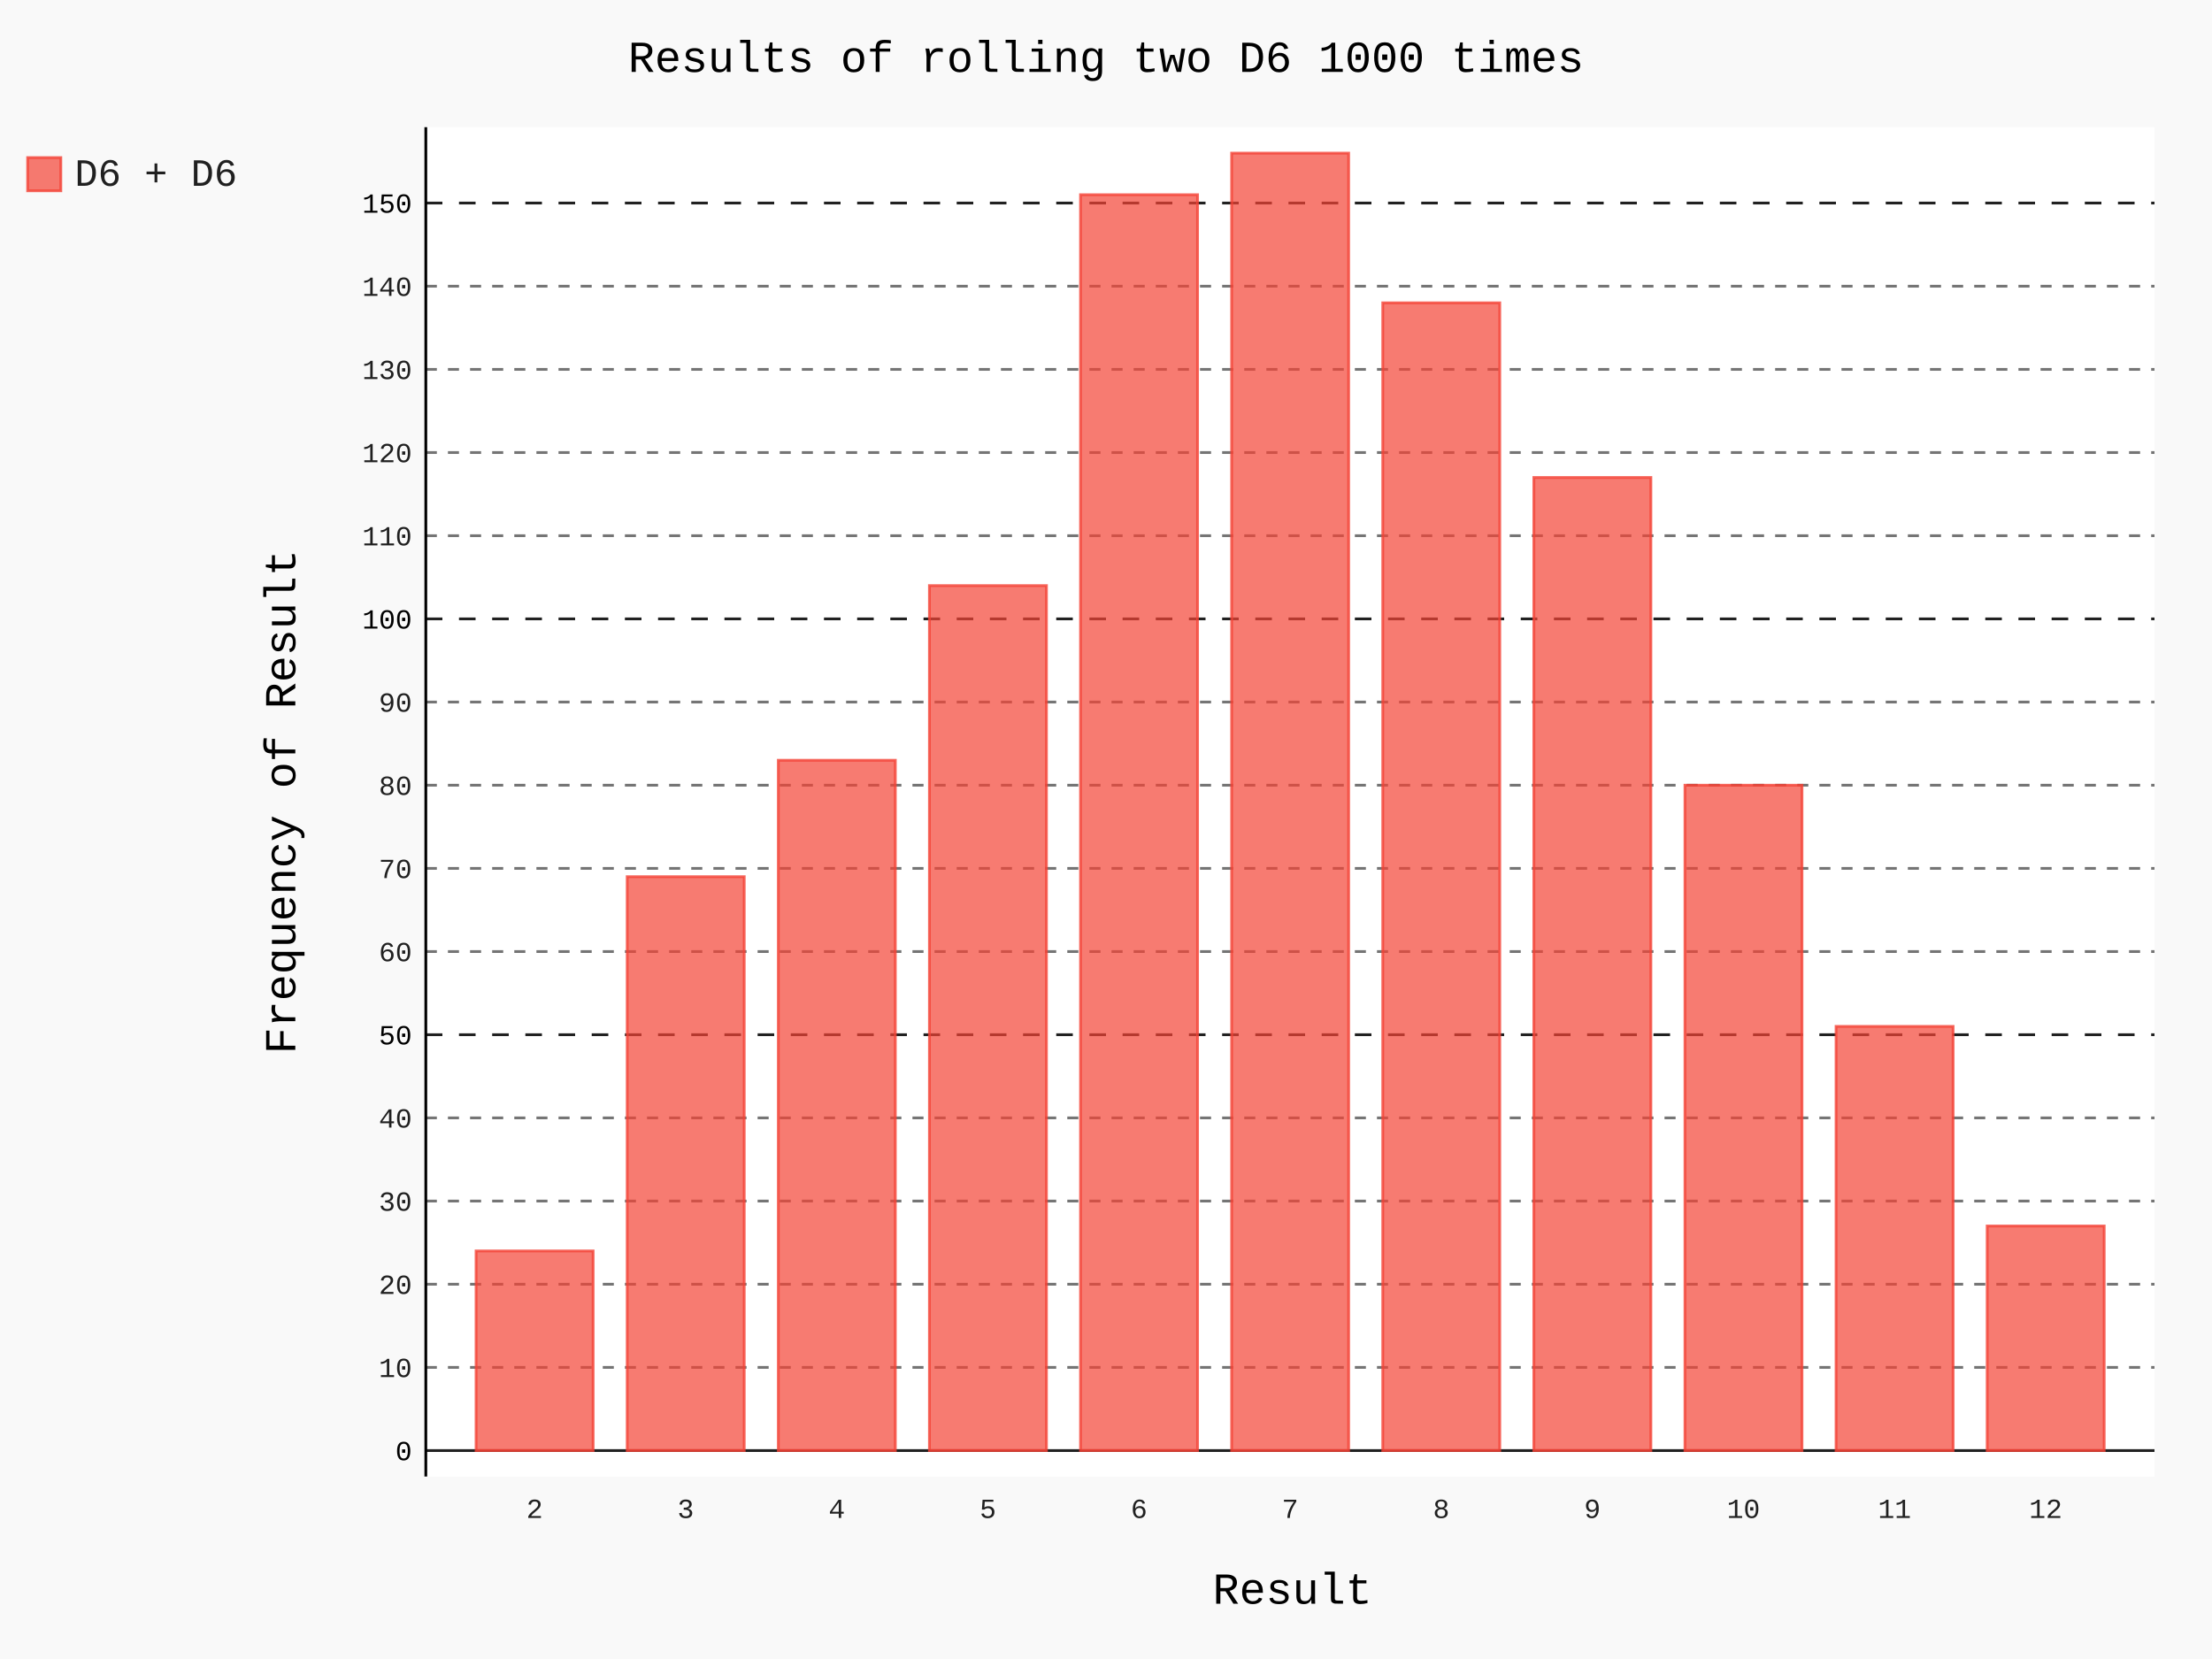
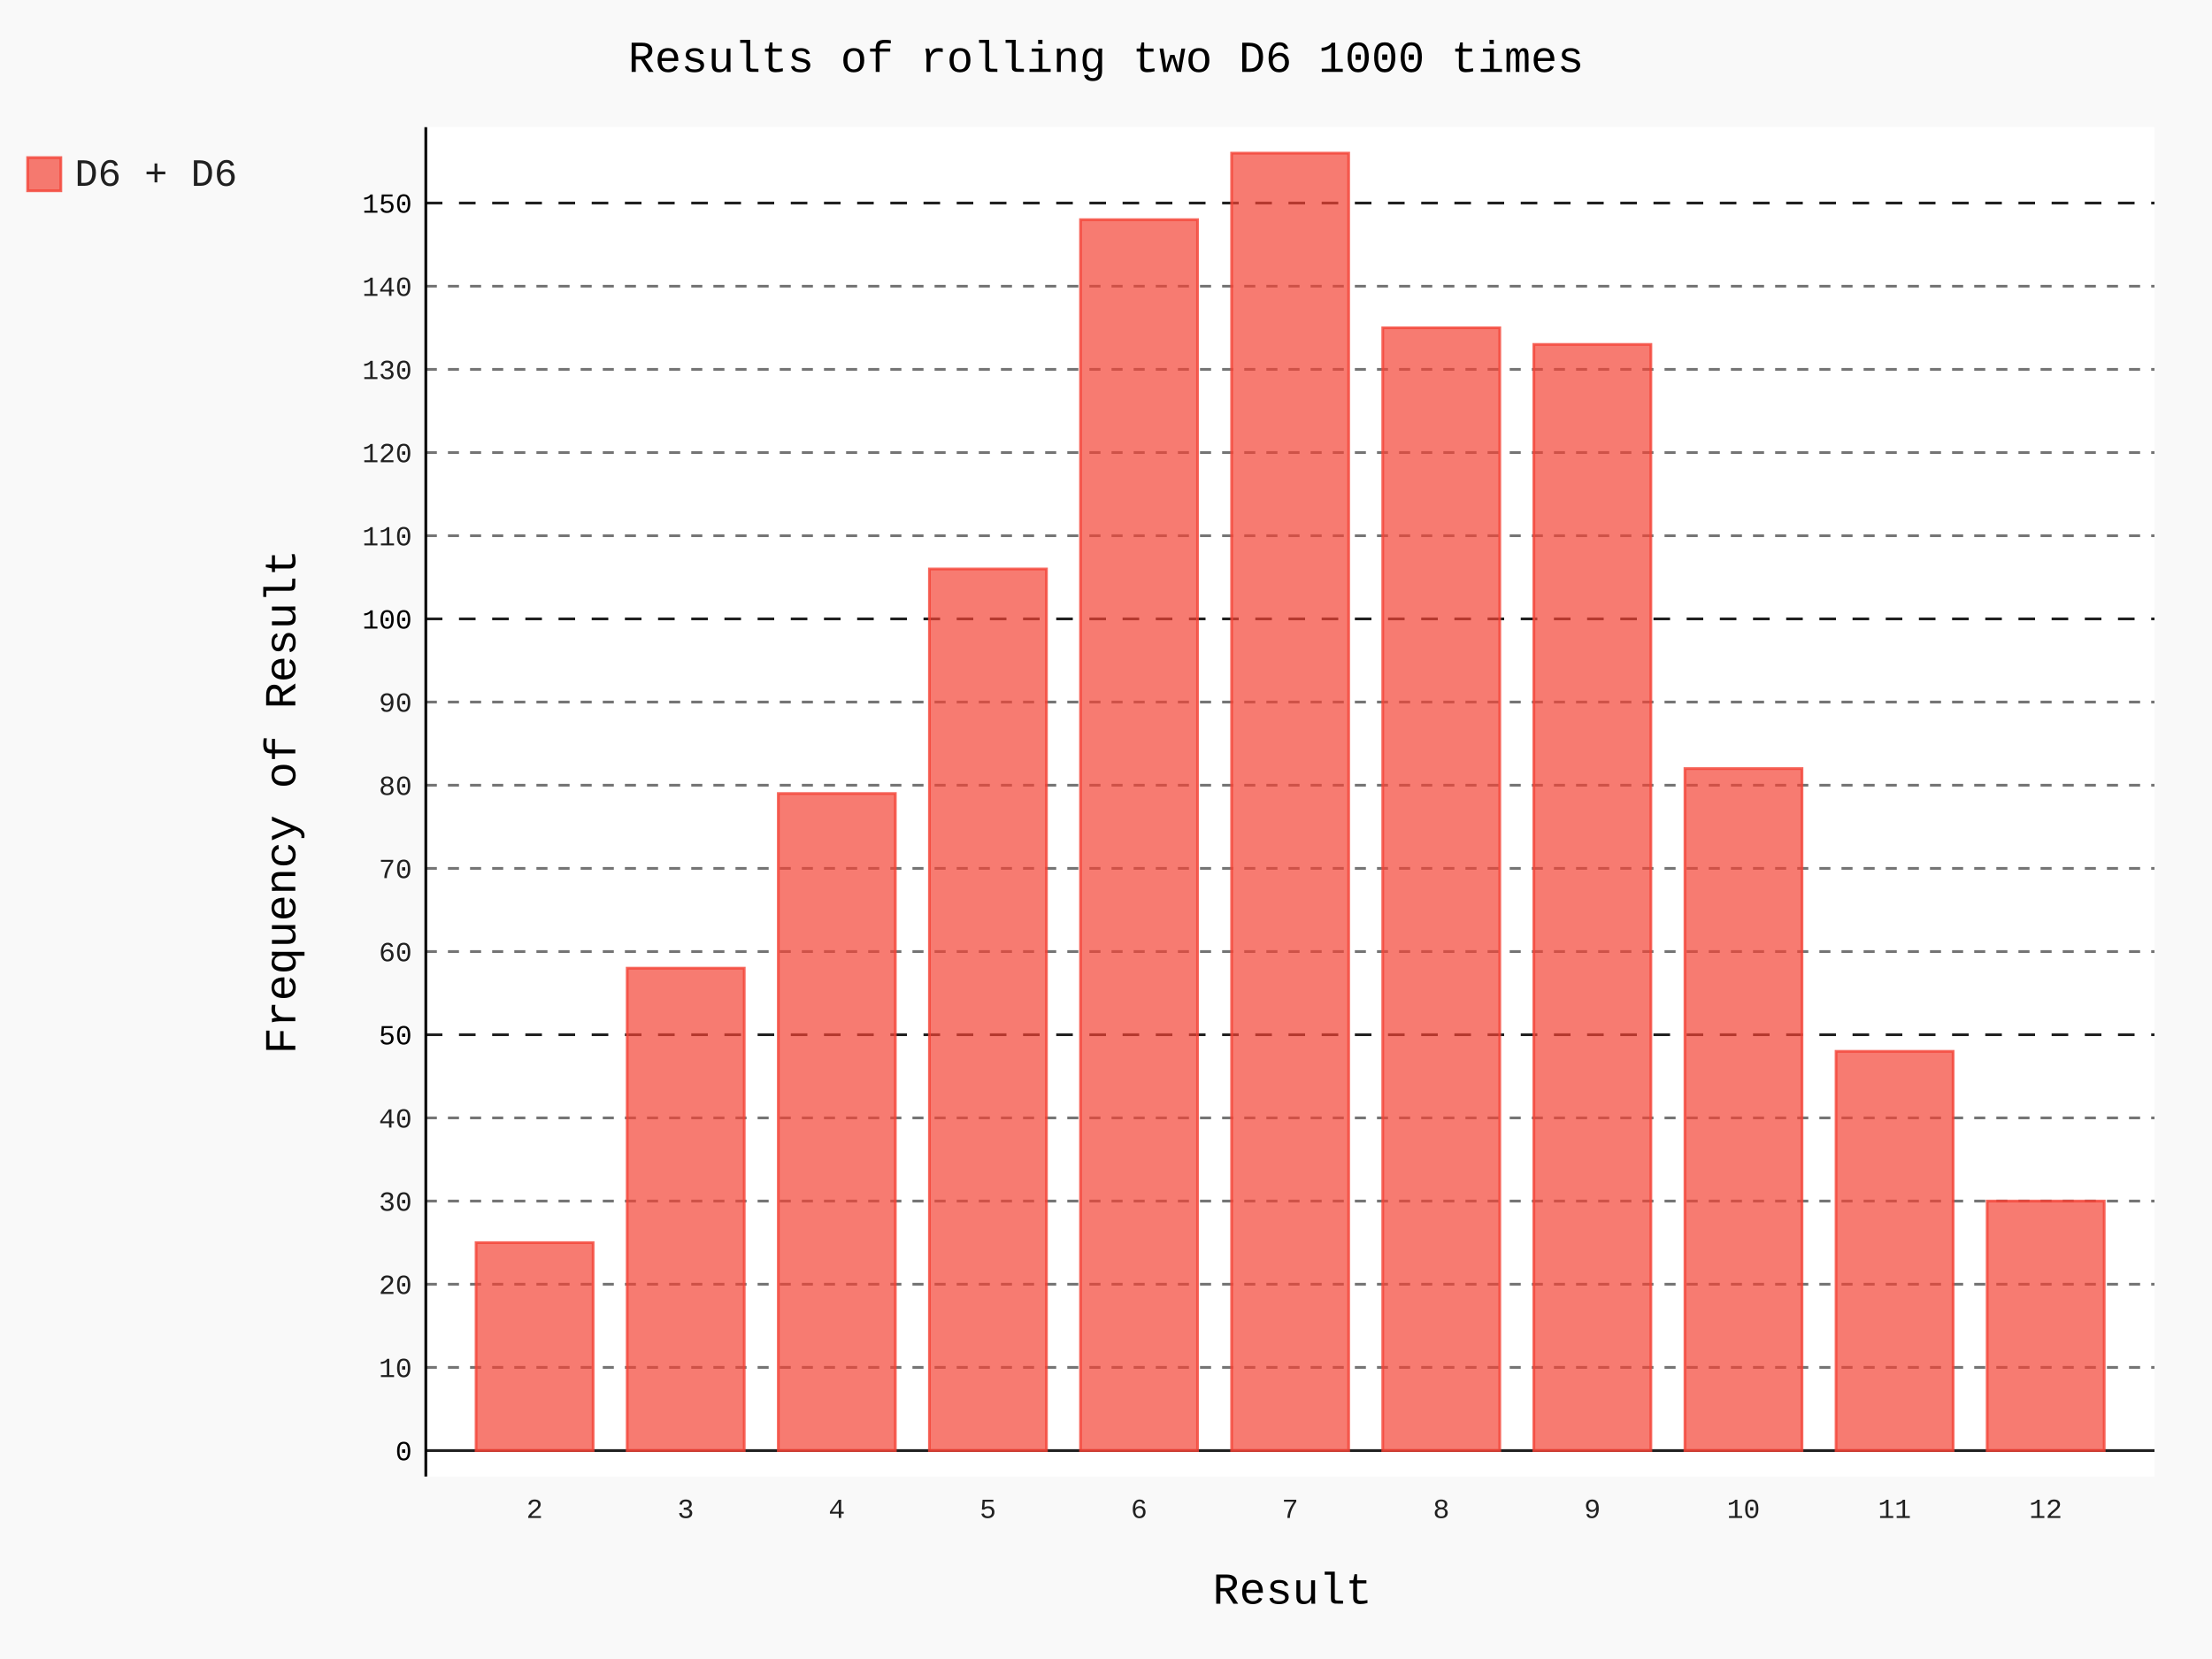
- <svg xmlns="http://www.w3.org/2000/svg" class="pygal-chart" id="chart-76510393-d58c-4d6c-827a-c597fc64580f" viewBox="0 0 800 600">
+ <svg xmlns="http://www.w3.org/2000/svg" class="pygal-chart" id="chart-f1fafe4c-fbb2-487f-ba23-43a6b38ec0c6" viewBox="0 0 800 600">
  <defs>
-     <style type="text/css">#chart-76510393-d58c-4d6c-827a-c597fc64580f{-webkit-user-select:none;-webkit-font-smoothing:antialiased;font-family:Consolas,"Liberation Mono",Menlo,Courier,monospace}#chart-76510393-d58c-4d6c-827a-c597fc64580f .title{font-family:Consolas,"Liberation Mono",Menlo,Courier,monospace;font-size:16px}#chart-76510393-d58c-4d6c-827a-c597fc64580f .legends .legend text{font-family:Consolas,"Liberation Mono",Menlo,Courier,monospace;font-size:14px}#chart-76510393-d58c-4d6c-827a-c597fc64580f .axis text{font-family:Consolas,"Liberation Mono",Menlo,Courier,monospace;font-size:10px}#chart-76510393-d58c-4d6c-827a-c597fc64580f .axis text.major{font-family:Consolas,"Liberation Mono",Menlo,Courier,monospace;font-size:10px}#chart-76510393-d58c-4d6c-827a-c597fc64580f .text-overlay text.value{font-family:Consolas,"Liberation Mono",Menlo,Courier,monospace;font-size:16px}#chart-76510393-d58c-4d6c-827a-c597fc64580f .text-overlay text.label{font-family:Consolas,"Liberation Mono",Menlo,Courier,monospace;font-size:10px}#chart-76510393-d58c-4d6c-827a-c597fc64580f .tooltip{font-family:Consolas,"Liberation Mono",Menlo,Courier,monospace;font-size:14px}#chart-76510393-d58c-4d6c-827a-c597fc64580f text.no_data{font-family:Consolas,"Liberation Mono",Menlo,Courier,monospace;font-size:64px}
- #chart-76510393-d58c-4d6c-827a-c597fc64580f{background-color:rgba(249,249,249,1)}#chart-76510393-d58c-4d6c-827a-c597fc64580f path,#chart-76510393-d58c-4d6c-827a-c597fc64580f line,#chart-76510393-d58c-4d6c-827a-c597fc64580f rect,#chart-76510393-d58c-4d6c-827a-c597fc64580f circle{-webkit-transition:150ms;-moz-transition:150ms;transition:150ms}#chart-76510393-d58c-4d6c-827a-c597fc64580f .graph &gt; .background{fill:rgba(249,249,249,1)}#chart-76510393-d58c-4d6c-827a-c597fc64580f .plot &gt; .background{fill:rgba(255,255,255,1)}#chart-76510393-d58c-4d6c-827a-c597fc64580f .graph{fill:rgba(0,0,0,.87)}#chart-76510393-d58c-4d6c-827a-c597fc64580f text.no_data{fill:rgba(0,0,0,1)}#chart-76510393-d58c-4d6c-827a-c597fc64580f .title{fill:rgba(0,0,0,1)}#chart-76510393-d58c-4d6c-827a-c597fc64580f .legends .legend text{fill:rgba(0,0,0,.87)}#chart-76510393-d58c-4d6c-827a-c597fc64580f .legends .legend:hover text{fill:rgba(0,0,0,1)}#chart-76510393-d58c-4d6c-827a-c597fc64580f .axis .line{stroke:rgba(0,0,0,1)}#chart-76510393-d58c-4d6c-827a-c597fc64580f .axis .guide.line{stroke:rgba(0,0,0,.54)}#chart-76510393-d58c-4d6c-827a-c597fc64580f .axis .major.line{stroke:rgba(0,0,0,.87)}#chart-76510393-d58c-4d6c-827a-c597fc64580f .axis text.major{fill:rgba(0,0,0,1)}#chart-76510393-d58c-4d6c-827a-c597fc64580f .axis.y .guides:hover .guide.line,#chart-76510393-d58c-4d6c-827a-c597fc64580f .line-graph .axis.x .guides:hover .guide.line,#chart-76510393-d58c-4d6c-827a-c597fc64580f .stackedline-graph .axis.x .guides:hover .guide.line,#chart-76510393-d58c-4d6c-827a-c597fc64580f .xy-graph .axis.x .guides:hover .guide.line{stroke:rgba(0,0,0,1)}#chart-76510393-d58c-4d6c-827a-c597fc64580f .axis .guides:hover text{fill:rgba(0,0,0,1)}#chart-76510393-d58c-4d6c-827a-c597fc64580f .reactive{fill-opacity:.7;stroke-opacity:.8}#chart-76510393-d58c-4d6c-827a-c597fc64580f .ci{stroke:rgba(0,0,0,.87)}#chart-76510393-d58c-4d6c-827a-c597fc64580f .reactive.active,#chart-76510393-d58c-4d6c-827a-c597fc64580f .active .reactive{fill-opacity:.8;stroke-opacity:.9;stroke-width:4}#chart-76510393-d58c-4d6c-827a-c597fc64580f .ci .reactive.active{stroke-width:1.5}#chart-76510393-d58c-4d6c-827a-c597fc64580f .series text{fill:rgba(0,0,0,1)}#chart-76510393-d58c-4d6c-827a-c597fc64580f .tooltip rect{fill:rgba(255,255,255,1);stroke:rgba(0,0,0,1);-webkit-transition:opacity 150ms;-moz-transition:opacity 150ms;transition:opacity 150ms}#chart-76510393-d58c-4d6c-827a-c597fc64580f .tooltip .label{fill:rgba(0,0,0,.87)}#chart-76510393-d58c-4d6c-827a-c597fc64580f .tooltip .label{fill:rgba(0,0,0,.87)}#chart-76510393-d58c-4d6c-827a-c597fc64580f .tooltip .legend{font-size:.8em;fill:rgba(0,0,0,.54)}#chart-76510393-d58c-4d6c-827a-c597fc64580f .tooltip .x_label{font-size:.6em;fill:rgba(0,0,0,1)}#chart-76510393-d58c-4d6c-827a-c597fc64580f .tooltip .xlink{font-size:.5em;text-decoration:underline}#chart-76510393-d58c-4d6c-827a-c597fc64580f .tooltip .value{font-size:1.5em}#chart-76510393-d58c-4d6c-827a-c597fc64580f .bound{font-size:.5em}#chart-76510393-d58c-4d6c-827a-c597fc64580f .max-value{font-size:.75em;fill:rgba(0,0,0,.54)}#chart-76510393-d58c-4d6c-827a-c597fc64580f .map-element{fill:rgba(255,255,255,1);stroke:rgba(0,0,0,.54) !important}#chart-76510393-d58c-4d6c-827a-c597fc64580f .map-element .reactive{fill-opacity:inherit;stroke-opacity:inherit}#chart-76510393-d58c-4d6c-827a-c597fc64580f .color-0,#chart-76510393-d58c-4d6c-827a-c597fc64580f .color-0 a:visited{stroke:#F44336;fill:#F44336}#chart-76510393-d58c-4d6c-827a-c597fc64580f .text-overlay .color-0 text{fill:black}
- #chart-76510393-d58c-4d6c-827a-c597fc64580f text.no_data{text-anchor:middle}#chart-76510393-d58c-4d6c-827a-c597fc64580f .guide.line{fill:none}#chart-76510393-d58c-4d6c-827a-c597fc64580f .centered{text-anchor:middle}#chart-76510393-d58c-4d6c-827a-c597fc64580f .title{text-anchor:middle}#chart-76510393-d58c-4d6c-827a-c597fc64580f .legends .legend text{fill-opacity:1}#chart-76510393-d58c-4d6c-827a-c597fc64580f .axis.x text{text-anchor:middle}#chart-76510393-d58c-4d6c-827a-c597fc64580f .axis.x:not(.web) text[transform]{text-anchor:start}#chart-76510393-d58c-4d6c-827a-c597fc64580f .axis.x:not(.web) text[transform].backwards{text-anchor:end}#chart-76510393-d58c-4d6c-827a-c597fc64580f .axis.y text{text-anchor:end}#chart-76510393-d58c-4d6c-827a-c597fc64580f .axis.y text[transform].backwards{text-anchor:start}#chart-76510393-d58c-4d6c-827a-c597fc64580f .axis.y2 text{text-anchor:start}#chart-76510393-d58c-4d6c-827a-c597fc64580f .axis.y2 text[transform].backwards{text-anchor:end}#chart-76510393-d58c-4d6c-827a-c597fc64580f .axis .guide.line{stroke-dasharray:4,4}#chart-76510393-d58c-4d6c-827a-c597fc64580f .axis .major.guide.line{stroke-dasharray:6,6}#chart-76510393-d58c-4d6c-827a-c597fc64580f .horizontal .axis.y .guide.line,#chart-76510393-d58c-4d6c-827a-c597fc64580f .horizontal .axis.y2 .guide.line,#chart-76510393-d58c-4d6c-827a-c597fc64580f .vertical .axis.x .guide.line{opacity:0}#chart-76510393-d58c-4d6c-827a-c597fc64580f .horizontal .axis.always_show .guide.line,#chart-76510393-d58c-4d6c-827a-c597fc64580f .vertical .axis.always_show .guide.line{opacity:1 !important}#chart-76510393-d58c-4d6c-827a-c597fc64580f .axis.y .guides:hover .guide.line,#chart-76510393-d58c-4d6c-827a-c597fc64580f .axis.y2 .guides:hover .guide.line,#chart-76510393-d58c-4d6c-827a-c597fc64580f .axis.x .guides:hover .guide.line{opacity:1}#chart-76510393-d58c-4d6c-827a-c597fc64580f .axis .guides:hover text{opacity:1}#chart-76510393-d58c-4d6c-827a-c597fc64580f .nofill{fill:none}#chart-76510393-d58c-4d6c-827a-c597fc64580f .subtle-fill{fill-opacity:.2}#chart-76510393-d58c-4d6c-827a-c597fc64580f .dot{stroke-width:1px;fill-opacity:1}#chart-76510393-d58c-4d6c-827a-c597fc64580f .dot.active{stroke-width:5px}#chart-76510393-d58c-4d6c-827a-c597fc64580f .dot.negative{fill:transparent}#chart-76510393-d58c-4d6c-827a-c597fc64580f text,#chart-76510393-d58c-4d6c-827a-c597fc64580f tspan{stroke:none !important}#chart-76510393-d58c-4d6c-827a-c597fc64580f .series text.active{opacity:1}#chart-76510393-d58c-4d6c-827a-c597fc64580f .tooltip rect{fill-opacity:.95;stroke-width:.5}#chart-76510393-d58c-4d6c-827a-c597fc64580f .tooltip text{fill-opacity:1}#chart-76510393-d58c-4d6c-827a-c597fc64580f .showable{visibility:hidden}#chart-76510393-d58c-4d6c-827a-c597fc64580f .showable.shown{visibility:visible}#chart-76510393-d58c-4d6c-827a-c597fc64580f .gauge-background{fill:rgba(229,229,229,1);stroke:none}#chart-76510393-d58c-4d6c-827a-c597fc64580f .bg-lines{stroke:rgba(249,249,249,1);stroke-width:2px}</style>
+     <style type="text/css">#chart-f1fafe4c-fbb2-487f-ba23-43a6b38ec0c6{-webkit-user-select:none;-webkit-font-smoothing:antialiased;font-family:Consolas,"Liberation Mono",Menlo,Courier,monospace}#chart-f1fafe4c-fbb2-487f-ba23-43a6b38ec0c6 .title{font-family:Consolas,"Liberation Mono",Menlo,Courier,monospace;font-size:16px}#chart-f1fafe4c-fbb2-487f-ba23-43a6b38ec0c6 .legends .legend text{font-family:Consolas,"Liberation Mono",Menlo,Courier,monospace;font-size:14px}#chart-f1fafe4c-fbb2-487f-ba23-43a6b38ec0c6 .axis text{font-family:Consolas,"Liberation Mono",Menlo,Courier,monospace;font-size:10px}#chart-f1fafe4c-fbb2-487f-ba23-43a6b38ec0c6 .axis text.major{font-family:Consolas,"Liberation Mono",Menlo,Courier,monospace;font-size:10px}#chart-f1fafe4c-fbb2-487f-ba23-43a6b38ec0c6 .text-overlay text.value{font-family:Consolas,"Liberation Mono",Menlo,Courier,monospace;font-size:16px}#chart-f1fafe4c-fbb2-487f-ba23-43a6b38ec0c6 .text-overlay text.label{font-family:Consolas,"Liberation Mono",Menlo,Courier,monospace;font-size:10px}#chart-f1fafe4c-fbb2-487f-ba23-43a6b38ec0c6 .tooltip{font-family:Consolas,"Liberation Mono",Menlo,Courier,monospace;font-size:14px}#chart-f1fafe4c-fbb2-487f-ba23-43a6b38ec0c6 text.no_data{font-family:Consolas,"Liberation Mono",Menlo,Courier,monospace;font-size:64px}
+ #chart-f1fafe4c-fbb2-487f-ba23-43a6b38ec0c6{background-color:rgba(249,249,249,1)}#chart-f1fafe4c-fbb2-487f-ba23-43a6b38ec0c6 path,#chart-f1fafe4c-fbb2-487f-ba23-43a6b38ec0c6 line,#chart-f1fafe4c-fbb2-487f-ba23-43a6b38ec0c6 rect,#chart-f1fafe4c-fbb2-487f-ba23-43a6b38ec0c6 circle{-webkit-transition:150ms;-moz-transition:150ms;transition:150ms}#chart-f1fafe4c-fbb2-487f-ba23-43a6b38ec0c6 .graph &gt; .background{fill:rgba(249,249,249,1)}#chart-f1fafe4c-fbb2-487f-ba23-43a6b38ec0c6 .plot &gt; .background{fill:rgba(255,255,255,1)}#chart-f1fafe4c-fbb2-487f-ba23-43a6b38ec0c6 .graph{fill:rgba(0,0,0,.87)}#chart-f1fafe4c-fbb2-487f-ba23-43a6b38ec0c6 text.no_data{fill:rgba(0,0,0,1)}#chart-f1fafe4c-fbb2-487f-ba23-43a6b38ec0c6 .title{fill:rgba(0,0,0,1)}#chart-f1fafe4c-fbb2-487f-ba23-43a6b38ec0c6 .legends .legend text{fill:rgba(0,0,0,.87)}#chart-f1fafe4c-fbb2-487f-ba23-43a6b38ec0c6 .legends .legend:hover text{fill:rgba(0,0,0,1)}#chart-f1fafe4c-fbb2-487f-ba23-43a6b38ec0c6 .axis .line{stroke:rgba(0,0,0,1)}#chart-f1fafe4c-fbb2-487f-ba23-43a6b38ec0c6 .axis .guide.line{stroke:rgba(0,0,0,.54)}#chart-f1fafe4c-fbb2-487f-ba23-43a6b38ec0c6 .axis .major.line{stroke:rgba(0,0,0,.87)}#chart-f1fafe4c-fbb2-487f-ba23-43a6b38ec0c6 .axis text.major{fill:rgba(0,0,0,1)}#chart-f1fafe4c-fbb2-487f-ba23-43a6b38ec0c6 .axis.y .guides:hover .guide.line,#chart-f1fafe4c-fbb2-487f-ba23-43a6b38ec0c6 .line-graph .axis.x .guides:hover .guide.line,#chart-f1fafe4c-fbb2-487f-ba23-43a6b38ec0c6 .stackedline-graph .axis.x .guides:hover .guide.line,#chart-f1fafe4c-fbb2-487f-ba23-43a6b38ec0c6 .xy-graph .axis.x .guides:hover .guide.line{stroke:rgba(0,0,0,1)}#chart-f1fafe4c-fbb2-487f-ba23-43a6b38ec0c6 .axis .guides:hover text{fill:rgba(0,0,0,1)}#chart-f1fafe4c-fbb2-487f-ba23-43a6b38ec0c6 .reactive{fill-opacity:.7;stroke-opacity:.8}#chart-f1fafe4c-fbb2-487f-ba23-43a6b38ec0c6 .ci{stroke:rgba(0,0,0,.87)}#chart-f1fafe4c-fbb2-487f-ba23-43a6b38ec0c6 .reactive.active,#chart-f1fafe4c-fbb2-487f-ba23-43a6b38ec0c6 .active .reactive{fill-opacity:.8;stroke-opacity:.9;stroke-width:4}#chart-f1fafe4c-fbb2-487f-ba23-43a6b38ec0c6 .ci .reactive.active{stroke-width:1.5}#chart-f1fafe4c-fbb2-487f-ba23-43a6b38ec0c6 .series text{fill:rgba(0,0,0,1)}#chart-f1fafe4c-fbb2-487f-ba23-43a6b38ec0c6 .tooltip rect{fill:rgba(255,255,255,1);stroke:rgba(0,0,0,1);-webkit-transition:opacity 150ms;-moz-transition:opacity 150ms;transition:opacity 150ms}#chart-f1fafe4c-fbb2-487f-ba23-43a6b38ec0c6 .tooltip .label{fill:rgba(0,0,0,.87)}#chart-f1fafe4c-fbb2-487f-ba23-43a6b38ec0c6 .tooltip .label{fill:rgba(0,0,0,.87)}#chart-f1fafe4c-fbb2-487f-ba23-43a6b38ec0c6 .tooltip .legend{font-size:.8em;fill:rgba(0,0,0,.54)}#chart-f1fafe4c-fbb2-487f-ba23-43a6b38ec0c6 .tooltip .x_label{font-size:.6em;fill:rgba(0,0,0,1)}#chart-f1fafe4c-fbb2-487f-ba23-43a6b38ec0c6 .tooltip .xlink{font-size:.5em;text-decoration:underline}#chart-f1fafe4c-fbb2-487f-ba23-43a6b38ec0c6 .tooltip .value{font-size:1.5em}#chart-f1fafe4c-fbb2-487f-ba23-43a6b38ec0c6 .bound{font-size:.5em}#chart-f1fafe4c-fbb2-487f-ba23-43a6b38ec0c6 .max-value{font-size:.75em;fill:rgba(0,0,0,.54)}#chart-f1fafe4c-fbb2-487f-ba23-43a6b38ec0c6 .map-element{fill:rgba(255,255,255,1);stroke:rgba(0,0,0,.54) !important}#chart-f1fafe4c-fbb2-487f-ba23-43a6b38ec0c6 .map-element .reactive{fill-opacity:inherit;stroke-opacity:inherit}#chart-f1fafe4c-fbb2-487f-ba23-43a6b38ec0c6 .color-0,#chart-f1fafe4c-fbb2-487f-ba23-43a6b38ec0c6 .color-0 a:visited{stroke:#F44336;fill:#F44336}#chart-f1fafe4c-fbb2-487f-ba23-43a6b38ec0c6 .text-overlay .color-0 text{fill:black}
+ #chart-f1fafe4c-fbb2-487f-ba23-43a6b38ec0c6 text.no_data{text-anchor:middle}#chart-f1fafe4c-fbb2-487f-ba23-43a6b38ec0c6 .guide.line{fill:none}#chart-f1fafe4c-fbb2-487f-ba23-43a6b38ec0c6 .centered{text-anchor:middle}#chart-f1fafe4c-fbb2-487f-ba23-43a6b38ec0c6 .title{text-anchor:middle}#chart-f1fafe4c-fbb2-487f-ba23-43a6b38ec0c6 .legends .legend text{fill-opacity:1}#chart-f1fafe4c-fbb2-487f-ba23-43a6b38ec0c6 .axis.x text{text-anchor:middle}#chart-f1fafe4c-fbb2-487f-ba23-43a6b38ec0c6 .axis.x:not(.web) text[transform]{text-anchor:start}#chart-f1fafe4c-fbb2-487f-ba23-43a6b38ec0c6 .axis.x:not(.web) text[transform].backwards{text-anchor:end}#chart-f1fafe4c-fbb2-487f-ba23-43a6b38ec0c6 .axis.y text{text-anchor:end}#chart-f1fafe4c-fbb2-487f-ba23-43a6b38ec0c6 .axis.y text[transform].backwards{text-anchor:start}#chart-f1fafe4c-fbb2-487f-ba23-43a6b38ec0c6 .axis.y2 text{text-anchor:start}#chart-f1fafe4c-fbb2-487f-ba23-43a6b38ec0c6 .axis.y2 text[transform].backwards{text-anchor:end}#chart-f1fafe4c-fbb2-487f-ba23-43a6b38ec0c6 .axis .guide.line{stroke-dasharray:4,4}#chart-f1fafe4c-fbb2-487f-ba23-43a6b38ec0c6 .axis .major.guide.line{stroke-dasharray:6,6}#chart-f1fafe4c-fbb2-487f-ba23-43a6b38ec0c6 .horizontal .axis.y .guide.line,#chart-f1fafe4c-fbb2-487f-ba23-43a6b38ec0c6 .horizontal .axis.y2 .guide.line,#chart-f1fafe4c-fbb2-487f-ba23-43a6b38ec0c6 .vertical .axis.x .guide.line{opacity:0}#chart-f1fafe4c-fbb2-487f-ba23-43a6b38ec0c6 .horizontal .axis.always_show .guide.line,#chart-f1fafe4c-fbb2-487f-ba23-43a6b38ec0c6 .vertical .axis.always_show .guide.line{opacity:1 !important}#chart-f1fafe4c-fbb2-487f-ba23-43a6b38ec0c6 .axis.y .guides:hover .guide.line,#chart-f1fafe4c-fbb2-487f-ba23-43a6b38ec0c6 .axis.y2 .guides:hover .guide.line,#chart-f1fafe4c-fbb2-487f-ba23-43a6b38ec0c6 .axis.x .guides:hover .guide.line{opacity:1}#chart-f1fafe4c-fbb2-487f-ba23-43a6b38ec0c6 .axis .guides:hover text{opacity:1}#chart-f1fafe4c-fbb2-487f-ba23-43a6b38ec0c6 .nofill{fill:none}#chart-f1fafe4c-fbb2-487f-ba23-43a6b38ec0c6 .subtle-fill{fill-opacity:.2}#chart-f1fafe4c-fbb2-487f-ba23-43a6b38ec0c6 .dot{stroke-width:1px;fill-opacity:1}#chart-f1fafe4c-fbb2-487f-ba23-43a6b38ec0c6 .dot.active{stroke-width:5px}#chart-f1fafe4c-fbb2-487f-ba23-43a6b38ec0c6 .dot.negative{fill:transparent}#chart-f1fafe4c-fbb2-487f-ba23-43a6b38ec0c6 text,#chart-f1fafe4c-fbb2-487f-ba23-43a6b38ec0c6 tspan{stroke:none !important}#chart-f1fafe4c-fbb2-487f-ba23-43a6b38ec0c6 .series text.active{opacity:1}#chart-f1fafe4c-fbb2-487f-ba23-43a6b38ec0c6 .tooltip rect{fill-opacity:.95;stroke-width:.5}#chart-f1fafe4c-fbb2-487f-ba23-43a6b38ec0c6 .tooltip text{fill-opacity:1}#chart-f1fafe4c-fbb2-487f-ba23-43a6b38ec0c6 .showable{visibility:hidden}#chart-f1fafe4c-fbb2-487f-ba23-43a6b38ec0c6 .showable.shown{visibility:visible}#chart-f1fafe4c-fbb2-487f-ba23-43a6b38ec0c6 .gauge-background{fill:rgba(229,229,229,1);stroke:none}#chart-f1fafe4c-fbb2-487f-ba23-43a6b38ec0c6 .bg-lines{stroke:rgba(249,249,249,1);stroke-width:2px}</style>
  </defs>
  <g class="graph bar-graph vertical">
    <rect class="background" height="600" width="800" x="0" y="0" />
    <g class="plot" transform="translate(154, 46)">
      <rect class="background" height="488" width="625.2" x="0" y="0" />
      <g class="axis y always_show">
        <g class="guides">
          <path class="axis major line" d="M0 478.615 h625.2" />
          <text class="major" x="-5" y="482.115">0</text>
        </g>
        <g class="guides">
          <path class="guide line" d="M0 448.536 h625.2" />
          <text class="" x="-5" y="452.036">10</text>
        </g>
        <g class="guides">
          <path class="guide line" d="M0 418.458 h625.2" />
          <text class="" x="-5" y="421.958">20</text>
        </g>
        <g class="guides">
          <path class="guide line" d="M0 388.379 h625.2" />
          <text class="" x="-5" y="391.879">30</text>
        </g>
        <g class="guides">
          <path class="guide line" d="M0 358.3 h625.2" />
          <text class="" x="-5" y="361.8">40</text>
        </g>
        <g class="guides">
          <path class="major guide line" d="M0 328.221 h625.2" />
          <text class="major" x="-5" y="331.721">50</text>
        </g>
        <g class="guides">
          <path class="guide line" d="M0 298.142 h625.2" />
          <text class="" x="-5" y="301.642">60</text>
        </g>
        <g class="guides">
          <path class="guide line" d="M0 268.063 h625.2" />
          <text class="" x="-5" y="271.563">70</text>
        </g>
        <g class="guides">
          <path class="guide line" d="M0 237.984 h625.2" />
          <text class="" x="-5" y="241.484">80</text>
        </g>
        <g class="guides">
          <path class="guide line" d="M0 207.905 h625.2" />
          <text class="" x="-5" y="211.405">90</text>
        </g>
        <g class="guides">
          <path class="major guide line" d="M0 177.826 h625.2" />
          <text class="major" x="-5" y="181.326">100</text>
        </g>
        <g class="guides">
          <path class="guide line" d="M0 147.748 h625.2" />
          <text class="" x="-5" y="151.248">110</text>
        </g>
        <g class="guides">
          <path class="guide line" d="M0 117.669 h625.2" />
          <text class="" x="-5" y="121.169">120</text>
        </g>
        <g class="guides">
          <path class="guide line" d="M0 87.59 h625.2" />
          <text class="" x="-5" y="91.09">130</text>
        </g>
        <g class="guides">
          <path class="guide line" d="M0 57.511 h625.2" />
          <text class="" x="-5" y="61.011">140</text>
        </g>
        <g class="guides">
          <path class="major guide line" d="M0 27.432 h625.2" />
          <text class="major" x="-5" y="30.932">150</text>
        </g>
      </g>
      <g class="axis x">
        <path class="line" d="M0 0 v488" />
        <g class="guides">
          <path class="guide line" d="M39.348 0 v488" />
          <text class="" x="39.348" y="503.0">2</text>
        </g>
        <g class="guides">
          <path class="guide line" d="M93.999 0 v488" />
          <text class="" x="93.999" y="503.0">3</text>
        </g>
        <g class="guides">
          <path class="guide line" d="M148.649 0 v488" />
          <text class="" x="148.649" y="503.0">4</text>
        </g>
        <g class="guides">
          <path class="guide line" d="M203.299 0 v488" />
          <text class="" x="203.299" y="503.0">5</text>
        </g>
        <g class="guides">
          <path class="guide line" d="M257.95 0 v488" />
          <text class="" x="257.95" y="503.0">6</text>
        </g>
        <g class="guides">
          <path class="guide line" d="M312.6 0 v488" />
          <text class="" x="312.6" y="503.0">7</text>
        </g>
        <g class="guides">
          <path class="guide line" d="M367.25 0 v488" />
          <text class="" x="367.25" y="503.0">8</text>
        </g>
        <g class="guides">
          <path class="guide line" d="M421.901 0 v488" />
          <text class="" x="421.901" y="503.0">9</text>
        </g>
        <g class="guides">
          <path class="guide line" d="M476.551 0 v488" />
          <text class="" x="476.551" y="503.0">10</text>
        </g>
        <g class="guides">
          <path class="guide line" d="M531.201 0 v488" />
          <text class="" x="531.201" y="503.0">11</text>
        </g>
        <g class="guides">
          <path class="guide line" d="M585.852 0 v488" />
          <text class="" x="585.852" y="503.0">12</text>
        </g>
      </g>
      <g class="series serie-0 color-0">
        <g class="bars">
          <g class="bar">
-             <rect class="rect reactive tooltip-trigger" height="72.189" rx="0" ry="0" width="42.321" x="18.188" y="406.426" />
+             <rect class="rect reactive tooltip-trigger" height="75.197" rx="0" ry="0" width="42.321" x="18.188" y="403.418" />
          </g>
          <g class="bar">
-             <rect class="rect reactive tooltip-trigger" height="207.544" rx="0" ry="0" width="42.321" x="72.838" y="271.071" />
+             <rect class="rect reactive tooltip-trigger" height="174.458" rx="0" ry="0" width="42.321" x="72.838" y="304.158" />
          </g>
          <g class="bar">
-             <rect class="rect reactive tooltip-trigger" height="249.655" rx="0" ry="0" width="42.321" x="127.488" y="228.961" />
+             <rect class="rect reactive tooltip-trigger" height="237.623" rx="0" ry="0" width="42.321" x="127.488" y="240.992" />
          </g>
          <g class="bar">
-             <rect class="rect reactive tooltip-trigger" height="312.821" rx="0" ry="0" width="42.321" x="182.139" y="165.795" />
+             <rect class="rect reactive tooltip-trigger" height="318.836" rx="0" ry="0" width="42.321" x="182.139" y="159.779" />
          </g>
          <g class="bar">
-             <rect class="rect reactive tooltip-trigger" height="454.191" rx="0" ry="0" width="42.321" x="236.789" y="24.424" />
+             <rect class="rect reactive tooltip-trigger" height="445.168" rx="0" ry="0" width="42.321" x="236.789" y="33.448" />
          </g>
          <g class="bar">
            <rect class="rect reactive tooltip-trigger" height="469.231" rx="0" ry="0" width="42.321" x="291.439" y="9.385" />
          </g>
          <g class="bar">
-             <rect class="rect reactive tooltip-trigger" height="415.089" rx="0" ry="0" width="42.321" x="346.09" y="63.527" />
+             <rect class="rect reactive tooltip-trigger" height="406.065" rx="0" ry="0" width="42.321" x="346.09" y="72.55" />
          </g>
          <g class="bar">
-             <rect class="rect reactive tooltip-trigger" height="351.923" rx="0" ry="0" width="42.321" x="400.74" y="126.692" />
+             <rect class="rect reactive tooltip-trigger" height="400.049" rx="0" ry="0" width="42.321" x="400.74" y="78.566" />
          </g>
          <g class="bar">
-             <rect class="rect reactive tooltip-trigger" height="240.631" rx="0" ry="0" width="42.321" x="455.39" y="237.984" />
+             <rect class="rect reactive tooltip-trigger" height="246.647" rx="0" ry="0" width="42.321" x="455.39" y="231.968" />
          </g>
          <g class="bar">
-             <rect class="rect reactive tooltip-trigger" height="153.402" rx="0" ry="0" width="42.321" x="510.041" y="325.213" />
+             <rect class="rect reactive tooltip-trigger" height="144.379" rx="0" ry="0" width="42.321" x="510.041" y="334.237" />
          </g>
          <g class="bar">
-             <rect class="rect reactive tooltip-trigger" height="81.213" rx="0" ry="0" width="42.321" x="564.691" y="397.402" />
+             <rect class="rect reactive tooltip-trigger" height="90.237" rx="0" ry="0" width="42.321" x="564.691" y="388.379" />
          </g>
        </g>
      </g>
    </g>
    <g class="titles">
      <text class="title plot_title" x="400.0" y="26">Results of rolling two D6 1000 times</text>
      <text class="title" x="467.4" y="580">Result</text>
      <text class="title" transform="rotate(-90 80.8 290)" x="80.8" y="316.0">Frequency of Result</text>
    </g>
    <g class="plot overlay" transform="translate(154, 46)">
      <g class="series serie-0 color-0" />
    </g>
    <g class="plot text-overlay" transform="translate(154, 46)">
      <g class="series serie-0 color-0" />
    </g>
    <g class="plot tooltip-overlay" transform="translate(154, 46)">
      <g class="tooltip" style="opacity: 0" transform="translate(0 0)">
        <rect class="tooltip-box" height="0" rx="0" ry="0" width="0" />
        <g class="text" />
      </g>
    </g>
    <g class="legends" transform="translate(10, 56)">
      <g class="legend reactive activate-serie" id="activate-serie-0">
        <rect class="color-0 reactive" height="12" width="12" x="0.0" y="1.0" />
        <text x="17.0" y="11.2">D6 + D6</text>
      </g>
    </g>
    <g class="legends" transform="translate(790, 56)" />
  </g>
</svg>
